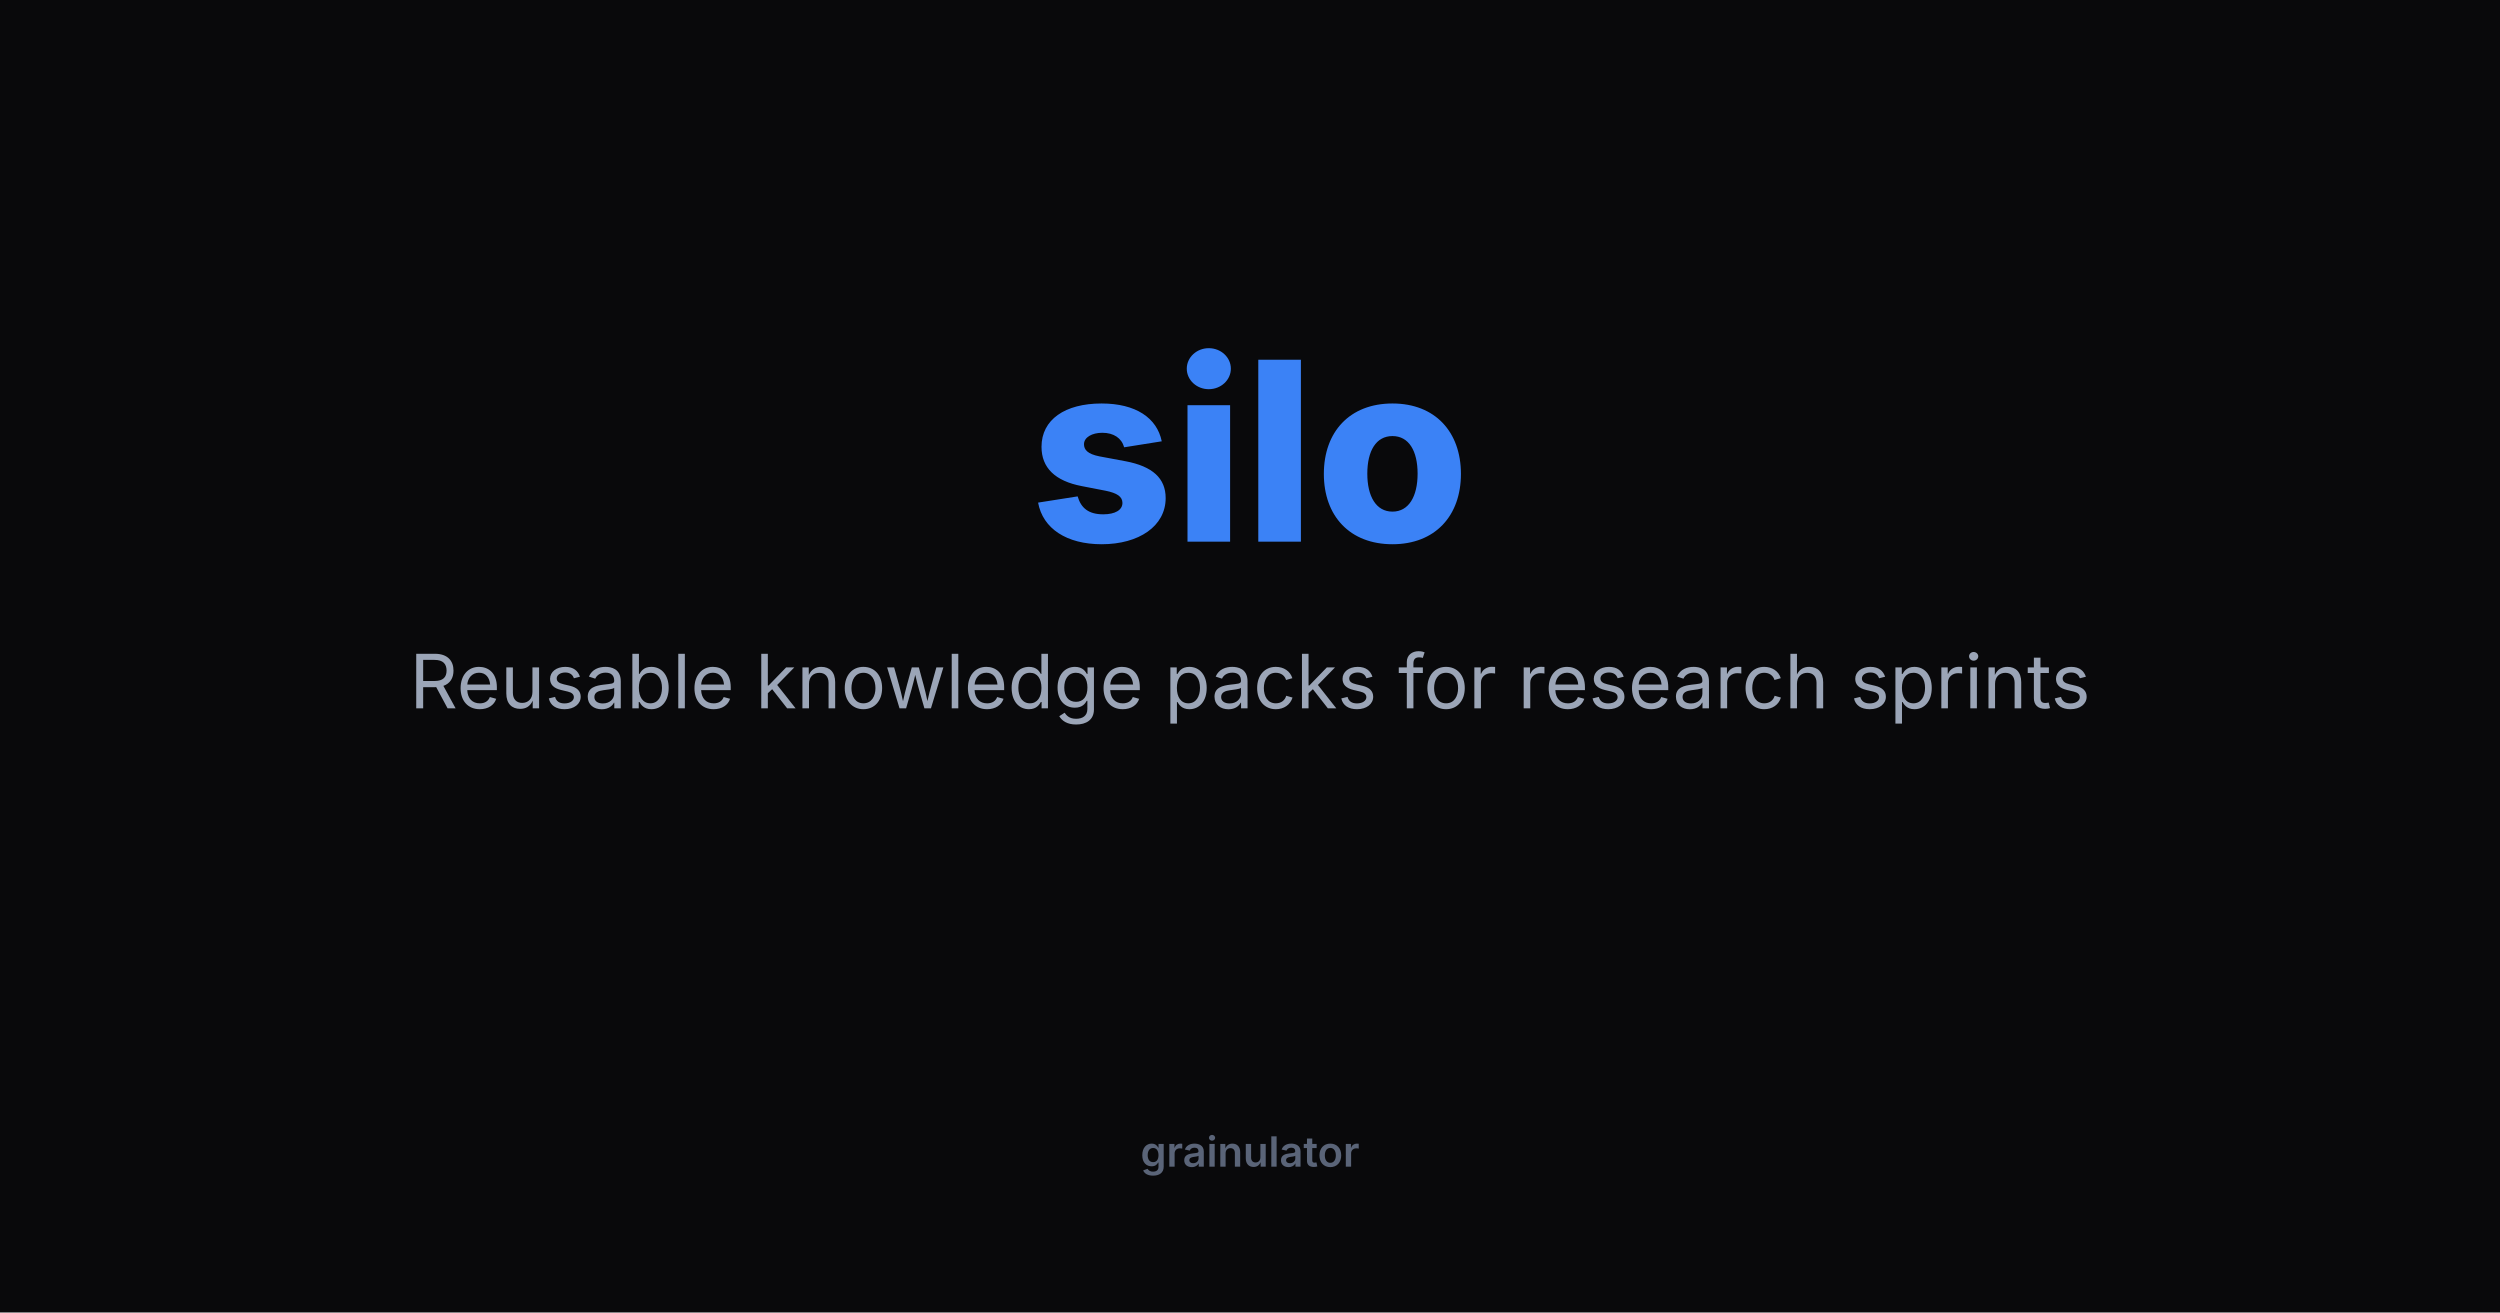
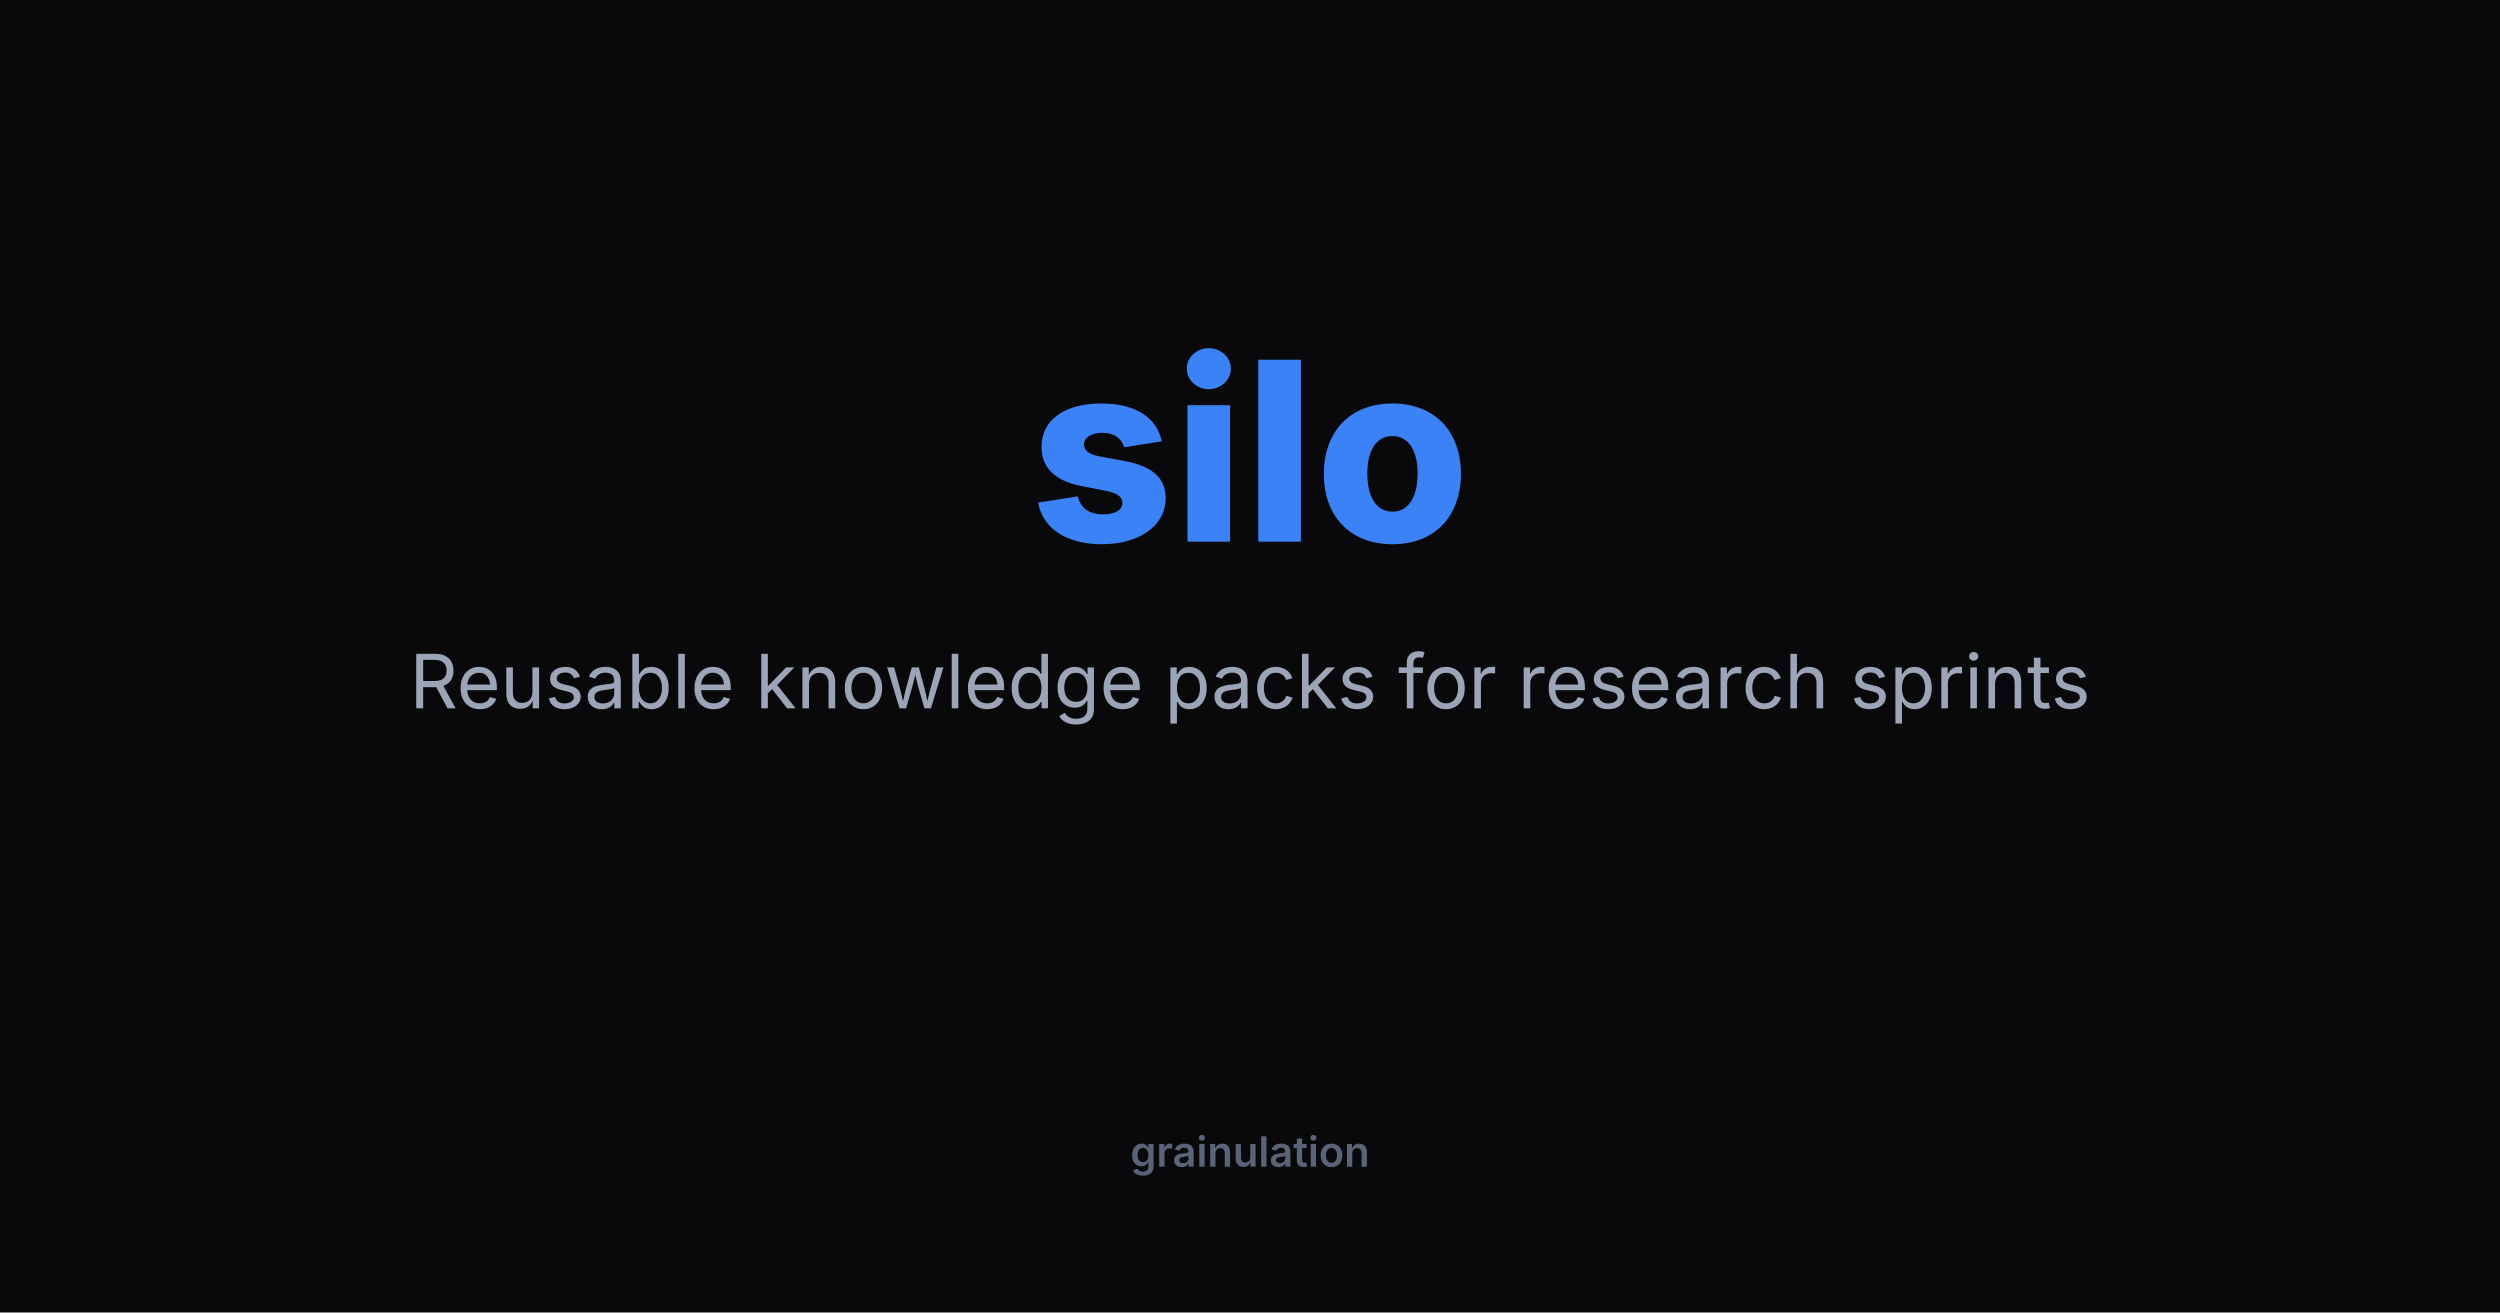
<svg xmlns="http://www.w3.org/2000/svg" width="1200" height="630">
  <rect width="1200" height="630" fill="#09090b" />
  <text x="600" y="260" text-anchor="middle" font-family="-apple-system,BlinkMacSystemFont,'Segoe UI',system-ui,sans-serif" font-weight="800" font-size="120" fill="#3b82f6">silo</text>
  <text x="600" y="340" text-anchor="middle" font-family="-apple-system,BlinkMacSystemFont,'Segoe UI',system-ui,sans-serif" font-weight="400" font-size="36" fill="#9ba5b7">Reusable knowledge packs for research sprints</text>
-   <text x="600" y="560" text-anchor="middle" font-family="-apple-system,BlinkMacSystemFont,'Segoe UI',system-ui,sans-serif" font-weight="600" font-size="20" fill="#5a6478">grainulator</text>
+   <text x="600" y="560" text-anchor="middle" font-family="-apple-system,BlinkMacSystemFont,'Segoe UI',system-ui,sans-serif" font-weight="600" font-size="20" fill="#5a6478">grainulation</text>
</svg>
